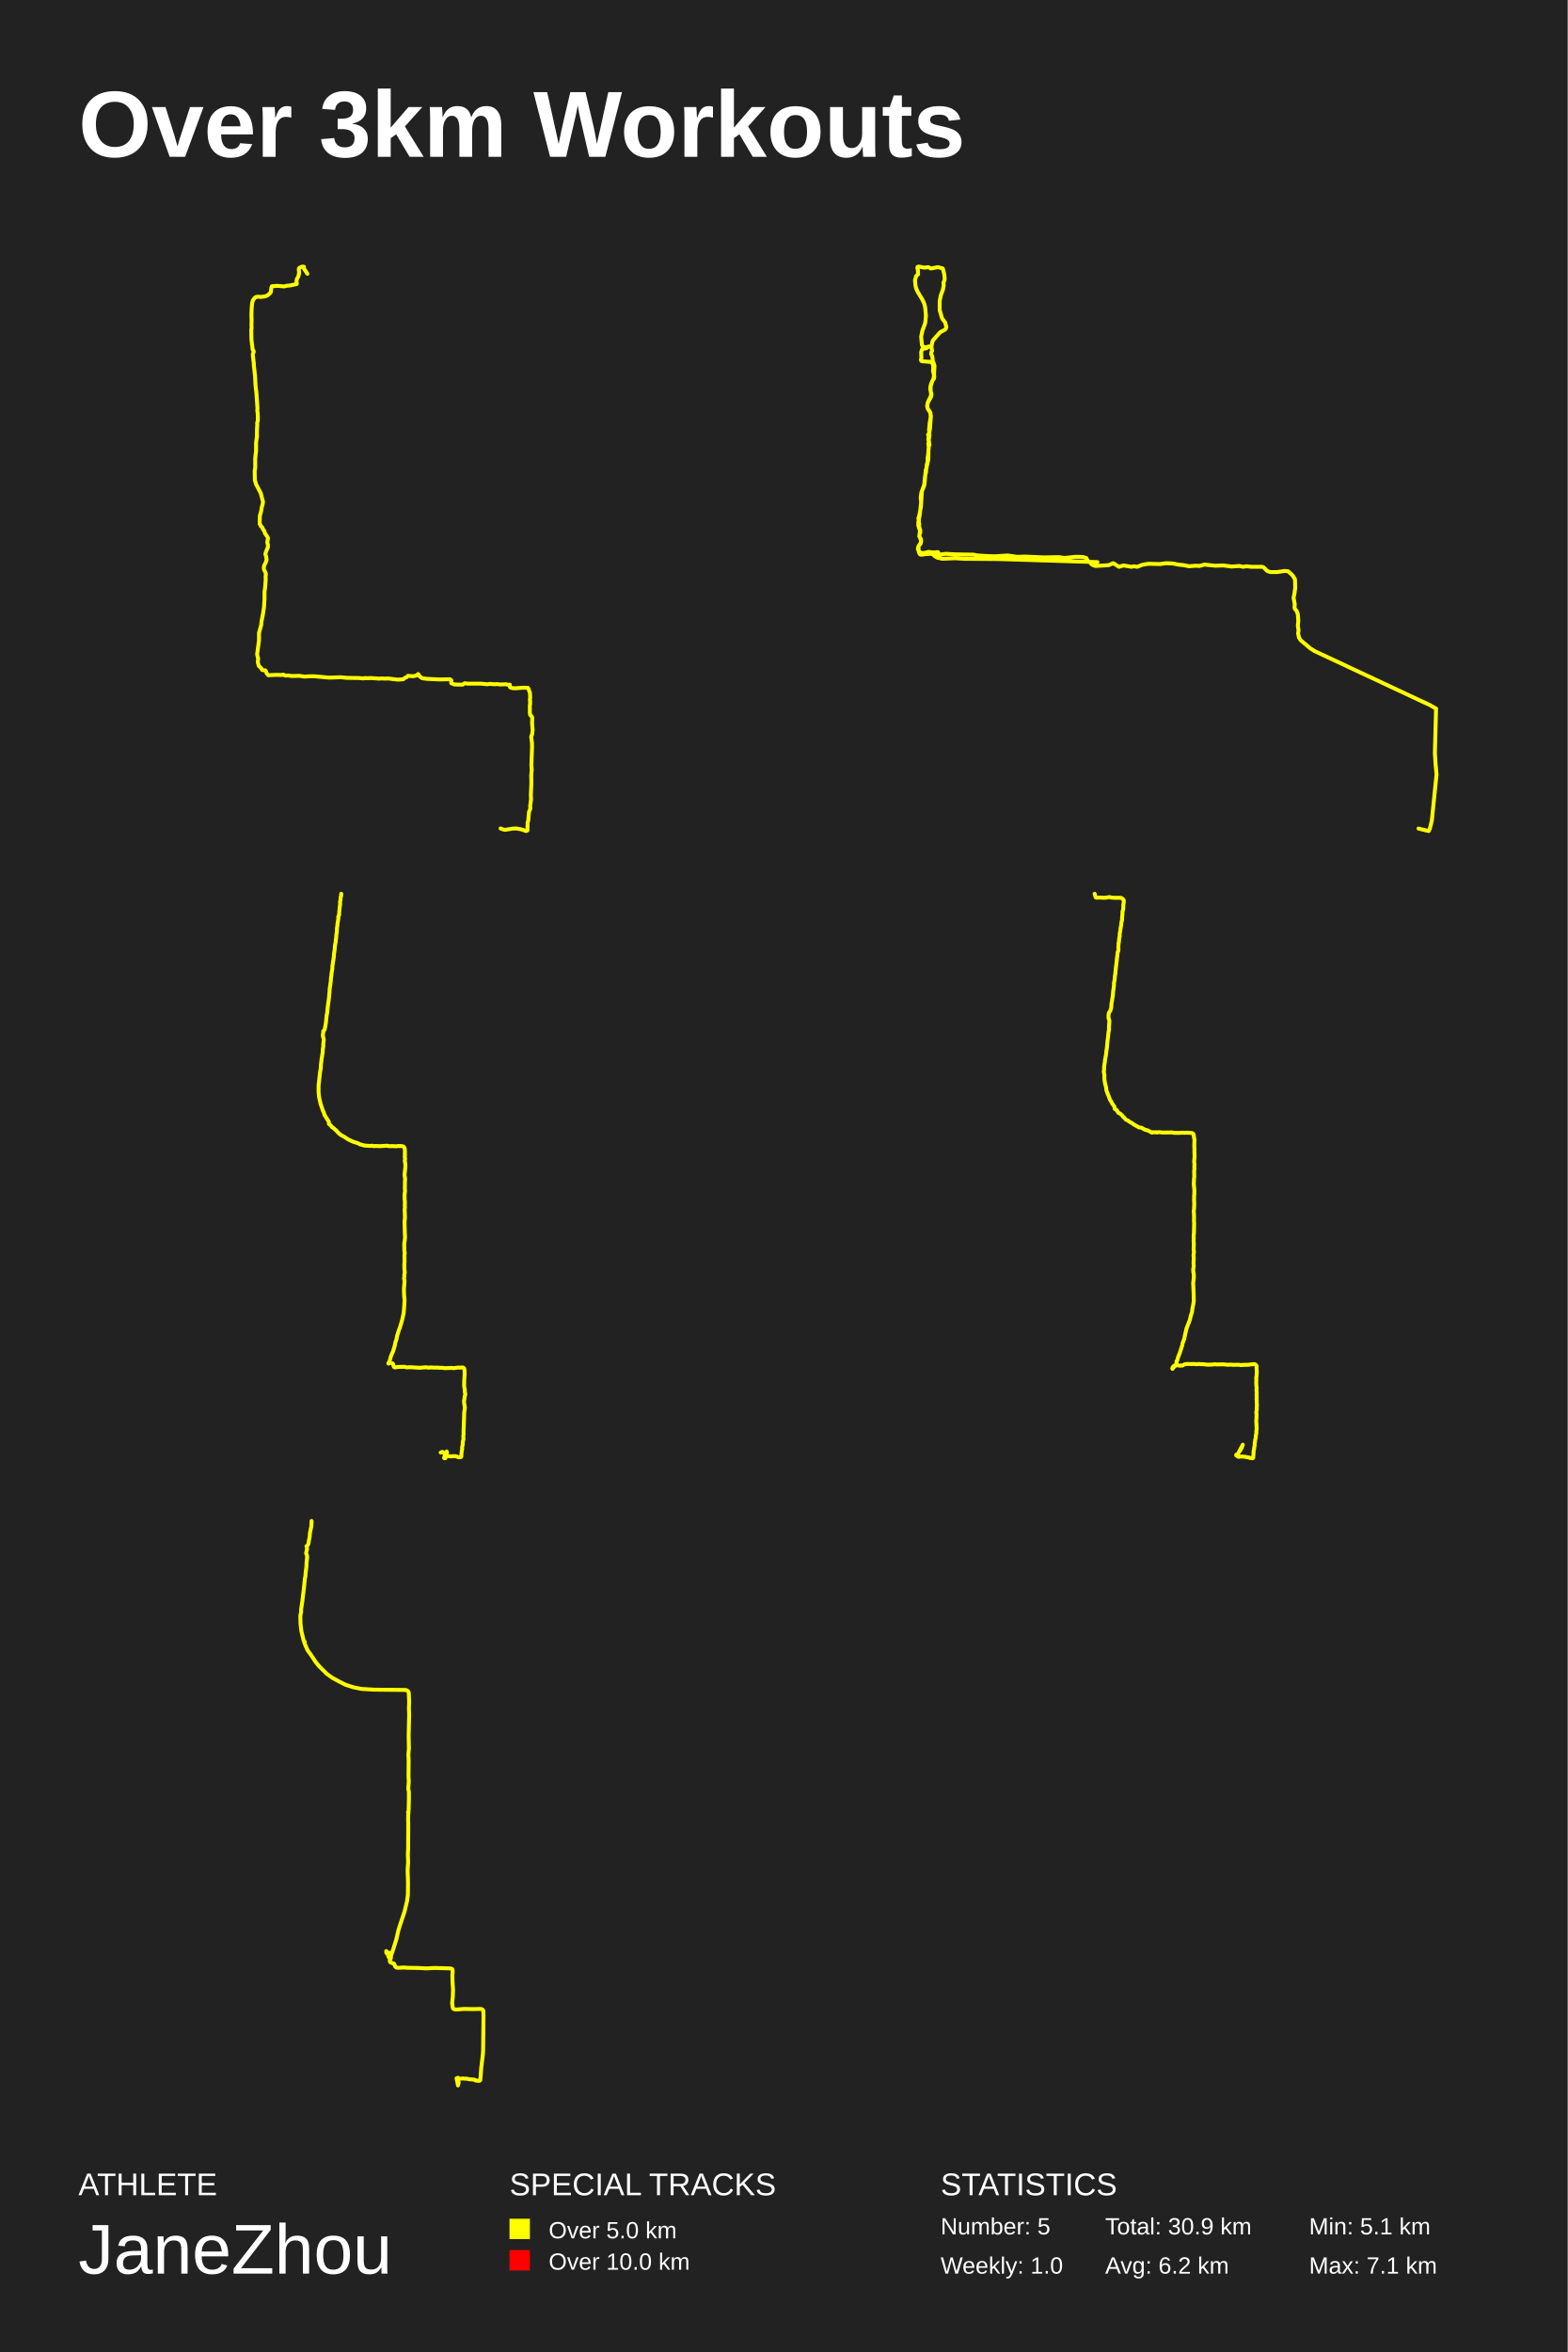
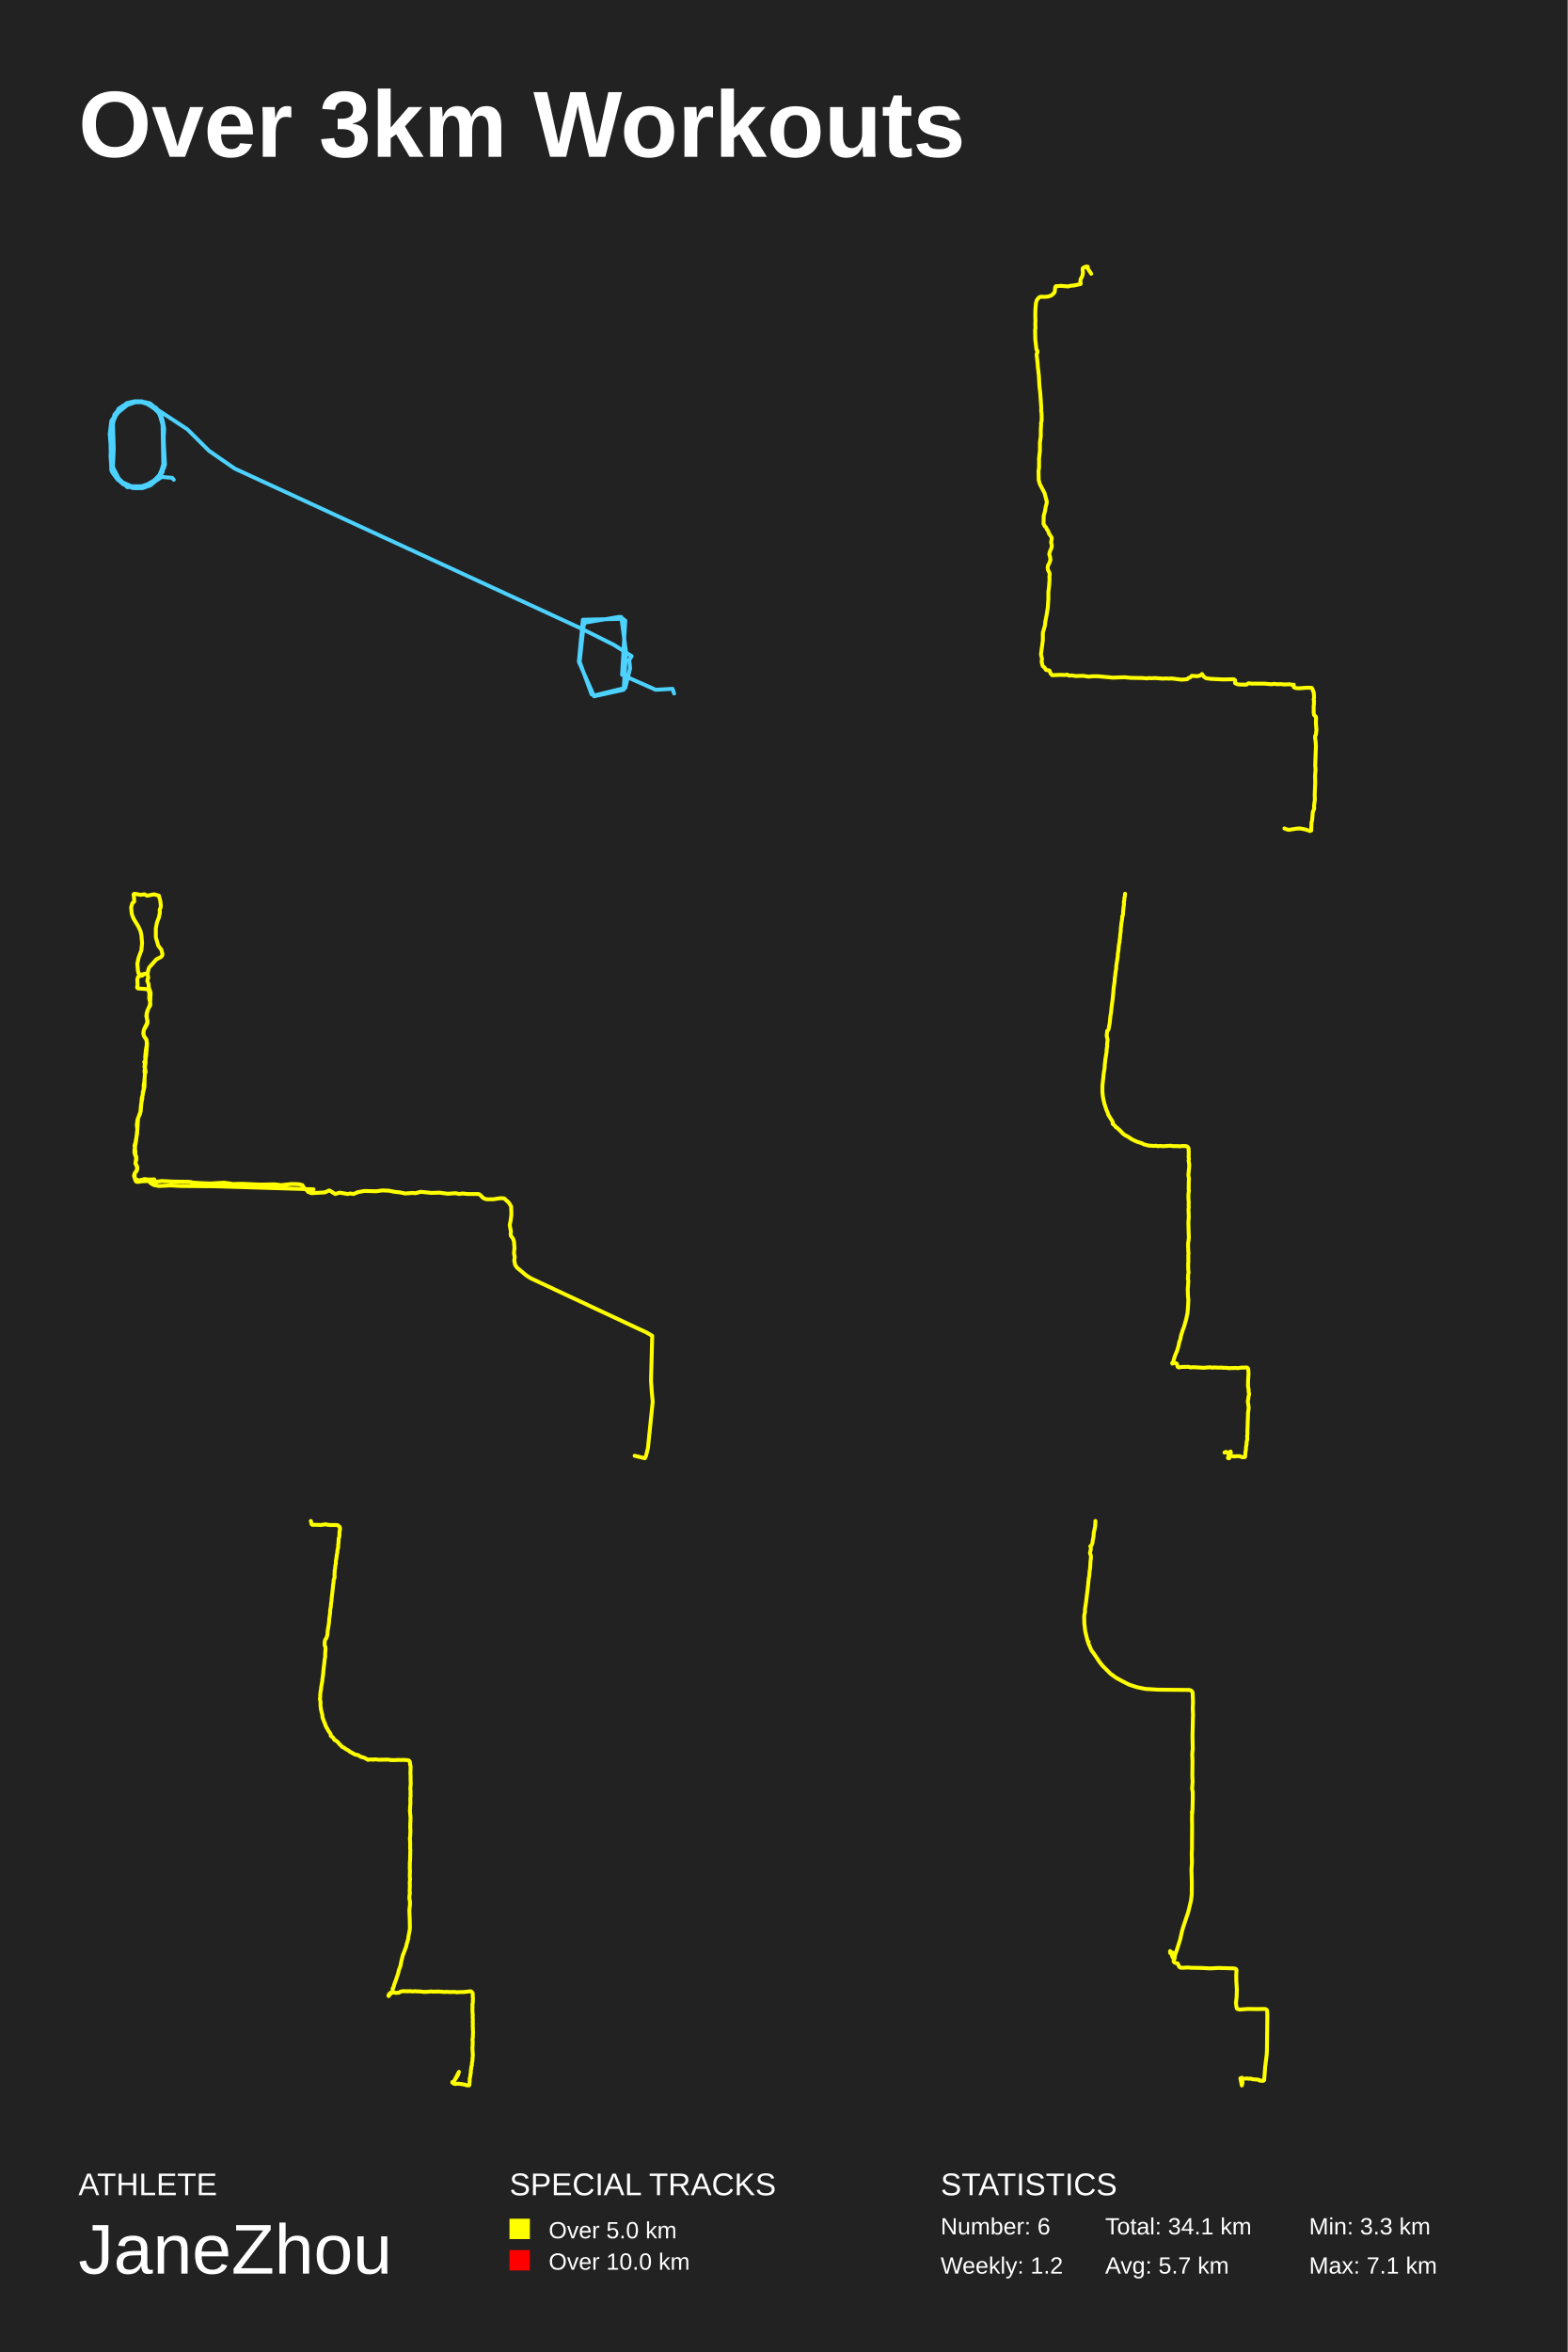
<svg xmlns="http://www.w3.org/2000/svg" baseProfile="full" height="300mm" version="1.1" viewBox="0,0,200,300" width="200mm">
  <defs />
  <rect fill="#222222" height="300" width="200" x="0" y="0" />
  <text fill="#FFFFFF" style="font-size:12px; font-family:Arial; font-weight:bold;" x="10" y="20">Over 3km Workouts</text>
  <text fill="#FFFFFF" style="font-size:4px; font-family:Arial" x="10" y="280">ATHLETE</text>
  <text fill="#FFFFFF" style="font-size:9px; font-family:Arial" x="10" y="290">JaneZhou</text>
  <text fill="#FFFFFF" style="font-size:4px; font-family:Arial" x="65" y="280">SPECIAL TRACKS</text>
  <rect fill="yellow" height="2.6" width="2.6" x="65" y="283" />
  <text fill="#FFFFFF" style="font-size:3px; font-family:Arial" x="70" y="285.5">Over 5.0 km</text>
  <rect fill="red" height="2.6" width="2.6" x="65" y="287" />
  <text fill="#FFFFFF" style="font-size:3px; font-family:Arial" x="70" y="289.5">Over 10.0 km</text>
  <text fill="#FFFFFF" style="font-size:4px; font-family:Arial" x="120" y="280">STATISTICS</text>
-   <text fill="#FFFFFF" style="font-size:3px; font-family:Arial" x="120" y="285">Number: 5</text>
-   <text fill="#FFFFFF" style="font-size:3px; font-family:Arial" x="120" y="290">Weekly: 1.0</text>
-   <text fill="#FFFFFF" style="font-size:3px; font-family:Arial" x="141" y="285">Total: 30.9 km</text>
-   <text fill="#FFFFFF" style="font-size:3px; font-family:Arial" x="141" y="290">Avg: 6.2 km</text>
-   <text fill="#FFFFFF" style="font-size:3px; font-family:Arial" x="167" y="285">Min: 5.1 km</text>
+   <text fill="#FFFFFF" style="font-size:3px; font-family:Arial" x="120" y="285">Number: 6</text>
+   <text fill="#FFFFFF" style="font-size:3px; font-family:Arial" x="120" y="290">Weekly: 1.2</text>
+   <text fill="#FFFFFF" style="font-size:3px; font-family:Arial" x="141" y="285">Total: 34.1 km</text>
+   <text fill="#FFFFFF" style="font-size:3px; font-family:Arial" x="141" y="290">Avg: 5.7 km</text>
+   <text fill="#FFFFFF" style="font-size:3px; font-family:Arial" x="167" y="285">Min: 3.3 km</text>
  <text fill="#FFFFFF" style="font-size:3px; font-family:Arial" x="167" y="290">Max: 7.1 km</text>
-   <polyline fill="none" points="63.86,105.667 64.19,105.795 64.432,105.846 65.376,105.693 65.859,105.667 66.54,105.795 67.133,106.0 67.287,105.923 67.309,104.95 67.397,104.617 67.485,103.567 67.661,103.132 67.639,102.773 67.748,101.979 67.726,101.365 67.792,99.802 67.77,98.957 67.836,98.189 67.792,97.6 67.88,95.192 67.858,94.706 67.77,94.014 67.792,93.861 67.88,93.707 67.946,93.118 67.88,92.221 67.902,91.581 67.858,91.402 67.639,91.197 67.595,90.89 67.595,89.993 67.639,89.737 67.617,89.584 67.639,89.404 67.595,89.251 67.639,88.994 67.617,88.482 67.595,88.303 67.485,88.072 67.463,87.919 67.353,87.739 66.782,87.714 65.728,87.791 65.332,87.765 65.069,87.663 65.047,87.586 65.047,87.33 64.849,87.355 64.563,87.278 63.795,87.304 63.421,87.253 63.048,87.278 62.521,87.227 62.191,87.278 61.356,87.202 59.665,87.202 59.292,87.15 59.138,87.227 59.072,87.304 58.94,87.33 57.974,87.304 57.578,87.15 57.556,87.074 57.578,86.766 57.403,86.638 56.041,86.664 54.437,86.587 53.866,86.51 53.58,86.305 53.339,85.972 53.251,86.075 53.075,86.177 52.724,86.254 52.043,86.203 51.867,86.382 51.625,86.484 51.45,86.638 50.725,86.689 49.473,86.536 49.187,86.561 48.682,86.536 48.331,86.561 47.386,86.484 46.837,86.51 46.507,86.484 46.376,86.536 45.783,86.484 44.245,86.459 43.476,86.382 41.982,86.433 40.049,86.254 39.456,86.254 38.863,86.305 38.182,86.203 37.172,86.228 36.798,86.152 36.381,86.177 36.14,86.049 35.876,86.1 35.305,86.075 34.228,86.126 34.009,85.87 33.943,85.639 33.855,85.511 33.46,85.46 33.416,85.409 33.306,85.204 33.02,84.948 32.889,84.461 32.932,84 32.801,83.462 33.042,81.669 33.042,80.722 33.328,79.697 33.35,79.339 33.548,78.314 33.679,77.443 33.745,76.393 33.745,75.522 33.833,74.831 33.899,73.883 33.877,73.55 33.921,73.268 33.877,73.038 33.679,72.654 33.657,72.398 33.701,72.141 33.899,71.757 34.009,71.399 33.965,71.04 33.855,70.681 33.943,70.348 34.163,69.836 34.185,69.529 34.097,69.17 34.185,68.658 34.119,68.479 33.811,68.043 33.723,67.736 33.548,67.505 33.46,67.275 33.262,67.095 33.24,66.967 33.13,66.839 33.152,65.789 33.328,65.149 33.394,64.713 33.526,64.227 33.548,63.996 33.262,62.895 32.669,61.768 32.515,61.23 32.493,60.052 32.559,59.667 32.559,58.463 32.669,57.49 32.669,56.44 32.779,55.671 32.779,54.8 32.823,54.186 32.801,53.981 32.889,53.648 32.889,53.084 32.867,52.598 32.823,52.393 32.845,52.06 32.713,50.138 32.603,49.216 32.537,47.935 32.383,46.603 32.383,46.399 32.252,45.246 32.274,45.092 32.339,44.99 32.361,44.862 32.339,44.733 32.274,44.682 32.23,44.58 32.076,43.299 32.054,42.069 32.098,41.839 32.076,41.326 32.098,40.993 32.076,40.122 32.098,39.405 32.164,38.662 32.274,38.278 32.471,38.022 32.625,37.894 32.889,37.843 33.284,37.868 33.767,37.817 34.163,37.663 34.514,37.33 34.558,37.202 34.624,36.664 34.69,36.51 35.371,36.459 36.271,36.536 36.513,36.459 37.018,36.408 37.853,36.229 37.875,36.152 37.831,35.947 37.831,35.819 37.875,35.588 38.051,35.281 38.116,35.05 38.16,34.743 38.116,34.384 38.138,34.231 38.204,34.154 38.556,34.0 38.775,34.026 38.71,34.154 39.215,34.922" stroke="yellow" stroke-linecap="round" stroke-linejoin="round" stroke-width="0.5" />
-   <polyline fill="none" points="180.966,105.682 182.269,106.0 182.42,105.682 182.663,104.693 183.269,98.794 183.148,97.487 183.057,96.074 183.208,90.386 182.42,89.927 181.269,89.397 167.695,83.038 167.149,82.685 165.968,81.696 165.725,81.342 165.604,80.777 165.665,80.388 165.574,79.823 165.634,79.152 165.574,78.375 165.453,77.986 165.18,77.633 165.15,77.456 165.18,77.068 165.028,76.255 165.15,75.654 165.241,74.948 165.21,73.888 164.907,73.393 164.332,72.864 163.877,72.828 162.908,72.97 162.059,72.97 161.665,72.828 161.211,72.369 161.029,72.298 159.696,72.298 158.999,72.228 158.605,72.298 158.12,72.192 157.12,72.263 156.06,72.122 155.03,72.157 153.666,72.016 153,72.192 152.606,72.157 151.697,72.228 151,72.086 150.333,72.016 149.606,71.874 148.788,71.839 148,71.945 146.485,71.91 145.697,72.051 145.092,72.298 144.667,72.228 144.364,72.298 143.334,72.122 142.758,72.298 142.152,71.91 142.001,71.839 141.456,72.086 139.729,72.192 139.304,72.016 139.062,71.733 138.85,71.627 138.577,71.168 138.214,71.062 137.668,71.026 137.123,71.026 135.85,71.168 135.093,71.062 133.154,71.097 130.79,70.991 129.76,71.026 128.578,70.85 126.882,70.956 125.882,70.92 124.7,70.85 124.185,70.744 121.943,70.708 120.67,70.638 119.852,70.744 119.064,70.708 118.792,70.638 118.095,70.673 117.671,70.744 117.428,70.744 117.307,70.638 117.186,70.249 117.186,69.649 117.428,69.295 117.519,68.977 117.489,68.765 117.277,68.412 117.368,67.706 117.155,67.034 117.155,66.646 117.337,65.656 117.519,64.067 117.458,63.466 117.549,62.795 117.852,62.088 117.943,61.77 118.095,60.004 118.216,59.65 118.216,59.368 118.337,58.873 118.337,58.379 118.398,58.096 118.489,57.036 118.428,56.577 118.519,56.4 118.428,56.082 118.489,55.587 118.398,55.481 118.58,55.128 118.519,54.881 118.61,53.927 118.731,53.256 118.701,52.655 118.367,52.16 118.277,51.807 118.398,51.242 118.761,50.5 118.792,50.217 118.731,49.899 118.731,49.263 118.943,48.592 119.155,48.274 119.186,47.991 119.034,47.32 119.064,46.755 119.004,46.472 118.913,46.295 118.822,46.225 118.67,46.154 117.671,46.084 117.549,46.048 117.489,45.907 117.549,45.66 117.519,44.953 117.61,44.6 117.792,44.494 118.186,44.423 118.398,44.211 118.822,44.176 118.246,44.282 117.883,44.282 117.671,44.14 117.61,43.928 117.519,42.939 117.671,42.197 118.034,41.208 118.125,40.289 118.034,39.229 117.913,38.735 117.671,38.205 117.065,37.215 116.883,36.791 116.792,36.438 116.731,35.731 116.883,35.201 117.125,34.989 117.095,34.389 117.034,34.177 117.065,34.035 117.216,34.0 117.913,34.141 118.428,34.071 118.761,34.247 119.67,34.071 120.276,34.247 120.458,34.954 120.519,35.519 120.488,35.767 120.367,36.049 120.398,36.403 120.276,37.003 120.034,37.639 119.882,38.381 119.882,39.547 120.185,40.607 120.579,41.137 120.731,41.702 120.67,41.914 120.549,42.056 119.943,42.374 119.034,43.398 118.943,43.61 118.822,44.246 118.913,44.741 118.822,44.918 118.792,45.13 118.943,45.483 119.004,46.048 119.095,46.26 119.216,46.649 119.155,47.885 119.095,48.274 118.792,48.945 118.701,49.299 118.67,49.617 118.822,50.217 118.822,50.465 118.731,50.712 118.367,51.348 118.307,51.595 118.337,52.09 118.67,52.584 118.761,53.079 118.64,54.704 118.549,55.164 118.58,55.517 118.489,56.117 118.58,56.753 118.519,56.824 118.458,57.319 118.428,58.626 118.155,59.827 118.155,60.11 118.004,60.816 117.913,61.806 117.61,62.653 117.489,64.632 117.277,65.762 117.155,66.151 117.246,66.151 117.216,66.575 117.277,66.858 117.246,67.14 117.398,67.6 117.398,67.953 117.307,68.129 117.307,68.377 117.519,69.013 117.458,69.331 117.246,69.578 117.125,69.825 117.095,70.002 117.186,70.249 117.428,70.461 117.671,70.567 118.186,70.461 118.428,70.497 118.428,70.532 118.398,70.497 118.489,70.426 118.398,70.391 119.034,70.461 119.67,70.426 119.731,70.567 119.125,70.567 119.095,70.744 119.186,70.885 119.579,71.132 120.246,71.274 121.791,71.203 122.973,71.274 127.427,71.309 140.001,71.698" stroke="yellow" stroke-linecap="round" stroke-linejoin="round" stroke-width="0.5" />
-   <polyline fill="none" points="43.529,114.0 43.516,114.278 43.45,114.479 43.437,114.834 43.384,114.958 43.397,115.344 43.344,115.669 43.278,116.349 43.264,116.688 43.145,116.951 43.185,116.936 43.158,117.214 43.052,117.847 43.039,118.048 42.986,118.419 42.973,118.867 42.92,119.145 42.867,119.779 42.827,119.918 42.84,120.057 42.734,120.597 42.695,121.138 42.602,121.725 42.602,121.973 42.403,123.239 42.403,123.533 42.297,124.136 42.284,124.367 42.218,124.784 42.205,125.124 42.059,126.144 42.046,126.453 41.953,127.426 41.821,128.353 41.741,129.172 41.662,129.605 41.582,130.424 41.436,131.258 41.357,131.412 41.238,131.521 41.264,131.505 41.198,131.969 41.198,132.169 41.264,132.417 41.304,132.617 41.238,133.204 41.251,133.436 41.185,133.822 41.171,134.193 41.026,135.089 40.933,135.893 40.933,136.171 40.827,136.789 40.642,138.503 40.642,139.276 40.695,139.832 40.774,140.265 40.92,140.867 41.105,141.392 41.158,141.578 41.304,141.902 41.41,142.226 41.926,143.045 41.966,143.153 41.953,143.354 42.165,143.524 42.297,143.679 42.337,143.756 42.509,143.849 42.748,144.08 42.84,144.142 43.291,144.621 43.476,144.76 44.006,145.053 44.39,145.316 45.039,145.625 45.688,145.826 45.887,145.949 46.523,146.119 47.265,146.166 47.49,146.135 47.689,146.197 47.94,146.166 48.444,146.197 49.358,146.135 49.57,146.181 49.834,146.197 49.993,146.181 50.589,146.212 50.815,146.166 50.96,146.181 51.265,146.181 51.477,146.243 51.53,146.305 51.623,146.444 51.662,146.907 51.649,147.154 51.662,147.309 51.636,147.525 51.676,147.788 51.676,147.896 51.636,148.019 51.715,148.514 51.715,148.838 51.609,149.873 51.689,150.383 51.662,150.615 51.649,151.65 51.676,151.897 51.636,152.159 51.609,152.53 51.623,152.978 51.662,153.426 51.636,153.689 51.662,154.028 51.623,154.214 51.662,155.264 51.609,155.913 51.649,157.334 51.676,157.828 51.623,158.307 51.583,158.508 51.57,158.801 51.596,159.62 51.636,159.852 51.596,160.068 51.609,160.948 51.583,161.196 51.583,161.613 51.596,161.968 51.636,162.308 51.57,162.647 51.583,162.848 51.543,163.095 51.609,163.389 51.53,164.424 51.556,165.273 51.609,165.814 51.57,166.571 51.503,167.451 51.318,168.316 51.013,169.366 50.921,169.567 50.669,170.355 50.589,170.787 50.523,171.004 50.457,171.143 50.351,171.683 50.139,172.378 50.033,172.594 49.848,173.073 49.715,173.567 49.636,173.815 49.57,173.938 49.543,173.861 49.728,173.83 50.099,173.907 50.166,174.031 50.232,174.324 50.298,174.386 50.404,174.417 50.735,174.355 51.623,174.34 51.874,174.417 52.285,174.386 53.583,174.463 54.073,174.417 54.391,174.401 54.696,174.448 54.921,174.417 55.517,174.448 55.769,174.432 56.087,174.463 56.444,174.463 56.736,174.51 57.65,174.479 57.888,174.51 58.444,174.432 58.723,174.448 58.935,174.417 59.12,174.448 59.226,174.556 59.266,174.849 59.279,175.282 59.226,176.085 59.213,176.795 59.305,177.32 59.279,177.506 59.332,177.645 59.358,177.876 59.279,178.108 59.252,178.432 59.199,178.664 59.199,178.834 59.305,179.544 59.213,180.286 59.213,180.548 59.133,182.695 59.146,182.88 59.107,183.205 59.133,183.529 59.04,183.931 59.027,184.301 58.961,184.548 58.961,184.826 58.895,185.181 58.842,185.815 58.789,185.861 58.55,185.876 58.444,185.861 58.325,185.799 58.113,185.737 57.729,185.737 57.491,185.768 57.027,185.707 56.961,185.66 56.948,185.614 56.948,185.475 57.027,185.29 56.987,185.135 56.749,185.398 56.775,185.568 56.895,185.737 56.908,185.645 56.948,185.598 56.934,185.537 56.908,185.614 56.749,185.722 56.656,185.923 56.669,185.985 56.696,186.0 56.828,185.985 56.842,185.846 56.828,185.753 56.643,185.305 56.457,185.197 56.378,185.197 56.219,185.274" stroke="yellow" stroke-linecap="round" stroke-linejoin="round" stroke-width="0.5" />
-   <polyline fill="none" points="139.65,114.0 139.774,114.452 139.899,114.501 140.328,114.485 140.91,114.517 141.547,114.42 141.782,114.485 142.128,114.517 142.973,114.517 143.084,114.549 143.319,114.743 143.347,114.808 143.375,114.904 143.361,115.114 143.305,115.437 143.305,115.841 143.264,116.1 143.208,116.229 143.181,116.81 143.139,117.085 143.153,117.214 143.139,117.392 143.07,117.602 143.015,118.151 142.973,118.296 142.904,118.829 142.848,119.087 142.848,119.427 142.793,119.604 142.738,120.202 142.696,120.315 142.696,120.541 142.668,120.864 142.696,121.042 142.655,121.332 142.585,121.445 142.544,121.881 142.488,122.269 142.475,122.479 142.295,124.013 142.308,124.11 142.239,124.482 142.198,124.982 142.156,125.16 142.115,125.451 142.115,125.725 142.004,126.5 141.976,126.969 141.796,128.051 141.768,128.535 141.644,128.939 141.491,129.133 141.422,129.423 141.422,129.859 141.505,130.085 141.533,130.247 141.478,131.006 141.491,131.28 141.394,131.83 141.394,131.975 141.27,132.976 141.228,133.541 141.131,134.187 141.104,134.51 141.048,134.785 140.965,135.253 140.951,135.511 140.896,135.754 140.854,136.157 140.854,136.48 140.813,136.674 140.896,137.126 140.882,137.449 140.91,137.772 140.979,138.192 141.118,138.741 141.145,139.048 141.201,139.209 141.27,139.371 141.339,139.597 141.436,139.791 141.588,140.227 141.796,140.566 141.879,140.744 142.17,141.147 142.211,141.438 142.267,141.47 142.239,141.438 142.308,141.47 142.516,141.664 142.668,141.939 142.848,142.003 143.042,142.165 143.181,142.294 143.291,142.471 143.416,142.552 143.651,142.827 143.873,142.907 144.053,143.053 144.51,143.311 144.648,143.44 144.815,143.521 145.299,143.796 145.631,143.844 146.047,144.086 146.504,144.215 146.961,144.474 147.113,144.409 147.279,144.441 147.473,144.409 147.612,144.458 147.708,144.425 147.916,144.409 148.304,144.458 149.536,144.441 149.772,144.49 150.298,144.506 150.879,144.474 151.115,144.49 151.53,144.474 152.07,144.522 152.181,144.571 152.278,144.7 152.319,144.974 152.333,145.152 152.388,145.313 152.361,146.153 152.388,146.702 152.375,146.88 152.402,147.509 152.347,148.123 152.388,148.607 152.361,148.801 152.388,149.06 152.347,149.334 152.361,150.093 152.319,150.464 152.319,150.755 152.292,150.917 152.375,151.853 152.361,152.257 152.375,152.354 152.333,152.515 152.347,152.725 152.333,152.999 152.361,153.548 152.333,154.178 152.292,154.517 152.319,154.808 152.333,155.292 152.319,155.761 152.347,155.938 152.319,157.198 152.278,157.747 152.292,157.94 152.278,158.247 152.305,158.635 152.278,159.329 152.319,159.7 152.264,160.152 152.292,160.378 152.264,161.202 152.292,161.444 152.222,161.993 152.25,162.284 152.305,162.558 152.305,162.913 152.222,163.656 152.278,164.964 152.292,165.949 152.25,166.288 152.098,167.063 152.084,167.305 151.89,167.935 151.807,168.322 151.378,169.436 151.212,170.114 151.087,170.76 150.879,171.309 150.81,171.648 150.492,172.617 150.298,173.101 150.256,173.279 150.173,173.553 150.104,173.65 150.09,173.634 150.118,173.65 150.104,173.779 150.062,174.021 150.021,174.118 149.91,174.247 149.688,174.441 149.605,174.57 149.564,174.57 149.55,174.554 149.592,174.602 149.661,174.441 149.619,174.457 149.592,174.425 149.675,174.296 149.938,174.102 150.076,174.086 150.145,174.15 150.215,174.134 150.547,174.199 150.699,174.166 150.81,174.183 150.879,174.166 151.128,174.021 151.461,173.973 152.028,173.989 152.319,173.973 152.541,174.005 152.776,174.005 152.929,173.973 153.205,174.005 153.51,174.005 154.064,174.07 154.59,174.053 155.019,174.005 155.185,174.037 156.03,174.021 156.75,174.086 156.902,174.053 157.345,174.086 158.024,174.07 158.273,174.118 158.758,174.086 159.173,174.086 159.561,174.037 160.059,173.989 160.198,174.07 160.309,174.231 160.309,174.651 160.336,174.909 160.309,175.539 160.267,175.668 160.281,175.959 160.267,176.394 160.295,176.895 160.322,177.04 160.295,177.234 160.322,177.621 160.309,177.977 160.322,178.073 160.309,178.542 160.336,178.703 160.322,178.881 160.35,179.236 160.336,179.397 160.322,179.898 160.267,180.172 160.309,180.334 160.295,180.947 160.267,181.205 160.322,182.174 160.309,182.368 160.281,182.529 160.281,182.787 160.198,183.239 160.212,183.401 160.17,183.498 160.115,183.74 160.115,183.885 160.073,184.03 160.059,184.45 160.018,184.579 159.99,184.854 159.921,185.128 159.921,185.387 159.879,185.935 159.852,185.984 159.782,186.0 159.45,185.968 159.339,185.903 158.744,185.806 158.384,185.774 158.024,185.822 157.899,185.774 157.885,185.709 157.83,185.645 158.55,184.273 158.426,184.644 158.232,184.983 157.913,185.451 157.747,185.596 157.747,185.58 157.789,185.613 157.789,185.564 157.761,185.564 157.705,185.645 157.719,185.548" stroke="yellow" stroke-linecap="round" stroke-linejoin="round" stroke-width="0.5" />
-   <polyline fill="none" points="39.745,194.0 39.745,194.329 39.712,194.465 39.729,194.639 39.53,195.588 39.513,195.976 39.397,196.557 39.38,196.731 39.33,196.944 39.264,197.08 39.197,197.157 39.098,197.215 39.148,197.196 39.164,197.622 39.048,198.106 39.164,198.397 39.181,198.649 39.114,199.249 39.081,199.946 38.998,200.508 38.965,201.031 38.898,201.321 38.782,202.483 38.55,204.401 38.417,205.234 38.417,205.621 38.334,205.97 38.317,206.144 38.334,207.074 38.45,208.061 38.749,209.301 38.832,209.417 38.882,209.417 38.832,209.417 38.832,209.553 39.231,210.482 39.646,211.044 40.277,211.993 40.509,212.283 40.725,212.535 41.672,213.484 42.369,213.988 43.216,214.453 44.096,214.898 45.076,215.208 46.106,215.421 47.75,215.518 51.702,215.556 51.885,215.595 52.001,215.673 52.101,215.769 52.151,215.905 52.2,217.145 52.167,217.861 52.2,218.713 52.134,221.444 52.167,223.032 52.101,223.768 52.134,224.62 52.117,226.556 52.151,227.254 52.084,228.144 52.167,228.59 52.167,229.364 52.134,230.797 52.101,231.146 52.084,231.165 52.051,231.146 52.117,231.243 52.084,231.224 52.084,231.185 52.068,232.056 52.084,232.773 52.068,235.871 52.034,236.491 52.068,237.536 52.001,238.505 52.051,240.151 52.034,241.68 51.935,242.455 51.603,243.849 50.955,245.786 50.789,246.366 50.573,247.335 50.125,248.767 49.759,249.774 49.726,249.852 49.743,249.832 49.743,249.852 49.61,249.658 49.527,249.484 49.527,249.31 49.61,249.097 49.577,249.077 49.41,249.213 49.377,249.135 49.344,249.155 49.311,249.135 49.278,249.039 49.278,248.864 49.46,249.039 49.61,249.077 49.693,249.077 49.776,249.135 49.809,249.348 49.892,249.484 49.875,249.465 49.859,249.774 49.726,250.065 49.743,250.22 49.859,250.336 50.257,250.452 50.423,250.839 50.523,250.936 50.59,250.975 50.905,250.994 51.536,250.956 52.001,250.994 53.313,251.014 54.376,251.072 55.455,251.014 57.431,251.072 57.664,251.13 57.714,251.188 57.747,251.362 57.714,251.982 57.73,252.795 57.797,253.783 57.764,254.731 57.681,255.467 57.747,255.99 57.797,256.183 57.946,256.28 58.195,256.319 59.175,256.242 60.354,256.261 61.317,256.242 61.5,256.28 61.633,256.396 61.666,256.532 61.683,257.171 61.633,261.527 61.6,262.089 61.4,263.696 61.317,264.838 61.284,265.129 61.234,265.264 61.284,265.264 61.284,265.303 61.218,265.38 61.118,265.419 60.736,265.38 60.703,265.38 60.736,265.361 60.686,265.38 60.653,265.342 60.67,265.322 60.52,265.264 59.806,265.206 59.541,265.129 59.374,265.148 59.092,265.109 58.644,265.148 58.528,265.109 58.428,265.013 58.444,265.09 58.245,265.09 58.428,266.0 58.511,265.651 58.478,265.477" stroke="yellow" stroke-linecap="round" stroke-linejoin="round" stroke-width="0.5" />
+   <polyline fill="none" points="86.0,88.456 85.796,87.86 83.651,87.979 79.362,86.074 79.77,79.168 79.464,78.93 74.357,79.049 73.847,84.407 75.787,88.813 79.566,87.979 79.872,83.217 79.26,78.692 78.953,78.692 74.664,79.407 74.46,79.764 73.949,84.407 75.481,88.575 75.889,88.694 79.77,87.741 80.383,85.241 80.281,84.169 80.587,83.693 78.34,82.264 74.051,80.121 29.932,59.76 26.664,57.498 23.906,54.759 19.923,52.14 18.085,51.187 17.166,51.187 16.145,51.425 14.715,52.854 14.409,53.926 14.511,57.26 14.409,59.522 14.919,60.951 15.838,61.784 17.37,62.261 18.902,61.903 20.332,60.713 20.843,59.522 20.74,54.164 20.23,52.378 19.106,51.425 17.472,51.187 16.553,51.425 15.532,51.902 14.613,52.854 14.306,54.045 14.102,56.902 14.204,59.998 14.613,60.594 15.634,61.546 16.655,62.022 17.779,62.142 19.311,61.665 20.332,60.594 20.638,59.879 20.945,58.808 20.945,57.855 20.843,54.521 20.536,52.973 20.23,52.378 19.311,51.663 18.289,51.306 17.166,51.187 15.634,51.782 14.919,52.497 14.613,52.973 14.306,54.521 14.409,57.379 14.204,58.569 14.511,60.356 15.328,61.308 16.349,62.022 17.881,62.261 20.026,61.189 20.536,60.356 20.945,59.522 20.843,54.045 20.536,52.973 19.923,52.021 18.391,51.306 17.574,51.187 16.145,51.663 15.634,51.902 14.613,53.211 14.204,54.878 14.204,58.45 14.306,60.236 15.021,61.189 15.94,61.784 17.574,62.261 18.902,61.903 20.23,60.951 20.945,59.641 20.843,56.545 20.945,54.64 20.638,53.211 20.128,52.378 19.413,51.663 18.596,51.306 17.268,51.187 16.451,51.425 15.532,51.902 14.817,52.735 14.511,53.211 14.409,54.283 14.306,59.403 14.613,60.356 15.43,61.427 16.757,62.022 18.391,62.022 19.617,61.308 20.536,60.475 21.047,59.284 20.843,55.474 20.945,54.64 20.638,53.33 20.332,52.735 19.209,51.663 18.085,51.306 16.962,51.306 16.043,51.544 15.123,52.14 14.511,53.568 14.306,54.759 14.306,59.403 15.226,61.189 15.838,61.665 17.064,62.261 18.187,62.261 19.209,61.903 20.026,61.189 20.74,60.236 20.945,58.45 20.843,54.045 20.23,52.497 18.494,51.306 17.574,51.187 16.451,51.425 15.226,52.259 14.306,53.807 14.204,57.855 14.306,59.76 14.715,60.713 15.532,61.546 16.043,61.903 17.268,62.142 18.289,62.142 19.821,61.308 20.638,60.236 20.945,59.403 20.843,54.045 20.536,53.211 20.026,52.259 19.209,51.663 18.085,51.187 17.064,51.306 15.328,52.021 14.204,53.688 14.0,55.355 14.306,59.284 14.715,60.594 16.247,62.142 18.085,62.022 19.106,61.665 19.923,61.189 20.536,60.356 20.945,59.641 20.74,53.568 20.128,52.497 19.311,51.782 18.391,51.306 17.268,51.306 16.247,51.663 14.919,52.735 14.306,54.045 14.102,58.212 14.204,59.522 14.919,61.07 15.736,61.784 16.962,62.261 18.187,62.142 19.209,61.784 20.638,60.832 21.966,60.951 22.17,61.189" stroke="#4DD2FF" stroke-linecap="round" stroke-linejoin="round" stroke-width="0.5" />
+   <polyline fill="none" points="163.86,105.667 164.19,105.795 164.432,105.846 165.376,105.693 165.859,105.667 166.54,105.795 167.133,106.0 167.287,105.923 167.309,104.95 167.397,104.617 167.485,103.567 167.661,103.132 167.639,102.773 167.748,101.979 167.726,101.365 167.792,99.802 167.77,98.957 167.836,98.189 167.792,97.6 167.88,95.192 167.858,94.706 167.77,94.014 167.792,93.861 167.88,93.707 167.946,93.118 167.88,92.221 167.902,91.581 167.858,91.402 167.639,91.197 167.595,90.89 167.595,89.993 167.639,89.737 167.617,89.584 167.639,89.404 167.595,89.251 167.639,88.994 167.617,88.482 167.595,88.303 167.485,88.072 167.463,87.919 167.353,87.739 166.782,87.714 165.728,87.791 165.332,87.765 165.069,87.663 165.047,87.586 165.047,87.33 164.849,87.355 164.563,87.278 163.795,87.304 163.421,87.253 163.048,87.278 162.521,87.227 162.191,87.278 161.356,87.202 159.665,87.202 159.292,87.15 159.138,87.227 159.072,87.304 158.94,87.33 157.974,87.304 157.578,87.15 157.556,87.074 157.578,86.766 157.403,86.638 156.041,86.664 154.437,86.587 153.866,86.51 153.58,86.305 153.339,85.972 153.251,86.075 153.075,86.177 152.724,86.254 152.043,86.203 151.867,86.382 151.625,86.484 151.45,86.638 150.725,86.689 149.473,86.536 149.187,86.561 148.682,86.536 148.331,86.561 147.386,86.484 146.837,86.51 146.507,86.484 146.376,86.536 145.783,86.484 144.245,86.459 143.476,86.382 141.982,86.433 140.049,86.254 139.456,86.254 138.863,86.305 138.182,86.203 137.172,86.228 136.798,86.152 136.381,86.177 136.14,86.049 135.876,86.1 135.305,86.075 134.228,86.126 134.009,85.87 133.943,85.639 133.855,85.511 133.46,85.46 133.416,85.409 133.306,85.204 133.02,84.948 132.889,84.461 132.932,84 132.801,83.462 133.042,81.669 133.042,80.722 133.328,79.697 133.35,79.339 133.548,78.314 133.679,77.443 133.745,76.393 133.745,75.522 133.833,74.831 133.899,73.883 133.877,73.55 133.921,73.268 133.877,73.038 133.679,72.654 133.657,72.398 133.701,72.141 133.899,71.757 134.009,71.399 133.965,71.04 133.855,70.681 133.943,70.348 134.163,69.836 134.185,69.529 134.097,69.17 134.185,68.658 134.119,68.479 133.811,68.043 133.723,67.736 133.548,67.505 133.46,67.275 133.262,67.095 133.24,66.967 133.13,66.839 133.152,65.789 133.328,65.149 133.394,64.713 133.526,64.227 133.548,63.996 133.262,62.895 132.669,61.768 132.515,61.23 132.493,60.052 132.559,59.667 132.559,58.463 132.669,57.49 132.669,56.44 132.779,55.671 132.779,54.8 132.823,54.186 132.801,53.981 132.889,53.648 132.889,53.084 132.867,52.598 132.823,52.393 132.845,52.06 132.713,50.138 132.603,49.216 132.537,47.935 132.383,46.603 132.383,46.399 132.252,45.246 132.274,45.092 132.339,44.99 132.361,44.862 132.339,44.733 132.274,44.682 132.23,44.58 132.076,43.299 132.054,42.069 132.098,41.839 132.076,41.326 132.098,40.993 132.076,40.122 132.098,39.405 132.164,38.662 132.274,38.278 132.471,38.022 132.625,37.894 132.889,37.843 133.284,37.868 133.767,37.817 134.163,37.663 134.514,37.33 134.558,37.202 134.624,36.664 134.69,36.51 135.371,36.459 136.271,36.536 136.513,36.459 137.018,36.408 137.853,36.229 137.875,36.152 137.831,35.947 137.831,35.819 137.875,35.588 138.051,35.281 138.116,35.05 138.16,34.743 138.116,34.384 138.138,34.231 138.204,34.154 138.556,34.0 138.775,34.026 138.71,34.154 139.215,34.922" stroke="yellow" stroke-linecap="round" stroke-linejoin="round" stroke-width="0.5" />
+   <polyline fill="none" points="80.966,185.682 82.269,186.0 82.42,185.682 82.663,184.693 83.269,178.794 83.148,177.487 83.057,176.074 83.208,170.386 82.42,169.927 81.269,169.397 67.695,163.038 67.149,162.685 65.968,161.696 65.725,161.342 65.604,160.777 65.665,160.388 65.574,159.823 65.634,159.152 65.574,158.375 65.453,157.986 65.18,157.633 65.15,157.456 65.18,157.068 65.028,156.255 65.15,155.654 65.241,154.948 65.21,153.888 64.907,153.393 64.332,152.864 63.877,152.828 62.908,152.97 62.059,152.97 61.665,152.828 61.211,152.369 61.029,152.298 59.696,152.298 58.999,152.228 58.605,152.298 58.12,152.192 57.12,152.263 56.06,152.122 55.03,152.157 53.666,152.016 53,152.192 52.606,152.157 51.697,152.228 51,152.086 50.333,152.016 49.606,151.874 48.788,151.839 48,151.945 46.485,151.91 45.697,152.051 45.092,152.298 44.667,152.228 44.364,152.298 43.334,152.122 42.758,152.298 42.152,151.91 42.001,151.839 41.456,152.086 39.729,152.192 39.304,152.016 39.062,151.733 38.85,151.627 38.577,151.168 38.214,151.062 37.668,151.026 37.123,151.026 35.85,151.168 35.093,151.062 33.154,151.097 30.79,150.991 29.76,151.026 28.578,150.85 26.882,150.956 25.882,150.92 24.7,150.85 24.185,150.744 21.943,150.708 20.67,150.638 19.852,150.744 19.064,150.708 18.792,150.638 18.095,150.673 17.671,150.744 17.428,150.744 17.307,150.638 17.186,150.249 17.186,149.649 17.428,149.295 17.519,148.977 17.489,148.765 17.277,148.412 17.368,147.706 17.155,147.034 17.155,146.646 17.337,145.656 17.519,144.067 17.458,143.466 17.549,142.795 17.852,142.088 17.943,141.77 18.095,140.004 18.216,139.65 18.216,139.368 18.337,138.873 18.337,138.379 18.398,138.096 18.489,137.036 18.428,136.577 18.519,136.4 18.428,136.082 18.489,135.587 18.398,135.481 18.58,135.128 18.519,134.881 18.61,133.927 18.731,133.256 18.701,132.655 18.367,132.16 18.277,131.807 18.398,131.242 18.761,130.5 18.792,130.217 18.731,129.899 18.731,129.263 18.943,128.592 19.155,128.274 19.186,127.991 19.034,127.32 19.064,126.755 19.004,126.472 18.913,126.295 18.822,126.225 18.67,126.154 17.671,126.084 17.549,126.048 17.489,125.907 17.549,125.66 17.519,124.953 17.61,124.6 17.792,124.494 18.186,124.423 18.398,124.211 18.822,124.176 18.246,124.282 17.883,124.282 17.671,124.14 17.61,123.928 17.519,122.939 17.671,122.197 18.034,121.208 18.125,120.289 18.034,119.229 17.913,118.735 17.671,118.205 17.065,117.215 16.883,116.791 16.792,116.438 16.731,115.731 16.883,115.201 17.125,114.989 17.095,114.389 17.034,114.177 17.065,114.035 17.216,114.0 17.913,114.141 18.428,114.071 18.761,114.247 19.67,114.071 20.276,114.247 20.458,114.954 20.519,115.519 20.488,115.767 20.367,116.049 20.398,116.403 20.276,117.003 20.034,117.639 19.882,118.381 19.882,119.547 20.185,120.607 20.579,121.137 20.731,121.702 20.67,121.914 20.549,122.056 19.943,122.374 19.034,123.398 18.943,123.61 18.822,124.246 18.913,124.741 18.822,124.918 18.792,125.13 18.943,125.483 19.004,126.048 19.095,126.26 19.216,126.649 19.155,127.885 19.095,128.274 18.792,128.945 18.701,129.299 18.67,129.617 18.822,130.217 18.822,130.465 18.731,130.712 18.367,131.348 18.307,131.595 18.337,132.09 18.67,132.584 18.761,133.079 18.64,134.704 18.549,135.164 18.58,135.517 18.489,136.117 18.58,136.753 18.519,136.824 18.458,137.319 18.428,138.626 18.155,139.827 18.155,140.11 18.004,140.816 17.913,141.806 17.61,142.653 17.489,144.632 17.277,145.762 17.155,146.151 17.246,146.151 17.216,146.575 17.277,146.858 17.246,147.14 17.398,147.6 17.398,147.953 17.307,148.129 17.307,148.377 17.519,149.013 17.458,149.331 17.246,149.578 17.125,149.825 17.095,150.002 17.186,150.249 17.428,150.461 17.671,150.567 18.186,150.461 18.428,150.497 18.428,150.532 18.398,150.497 18.489,150.426 18.398,150.391 19.034,150.461 19.67,150.426 19.731,150.567 19.125,150.567 19.095,150.744 19.186,150.885 19.579,151.132 20.246,151.274 21.791,151.203 22.973,151.274 27.427,151.309 40.001,151.698" stroke="yellow" stroke-linecap="round" stroke-linejoin="round" stroke-width="0.5" />
+   <polyline fill="none" points="143.529,114.0 143.516,114.278 143.45,114.479 143.437,114.834 143.384,114.958 143.397,115.344 143.344,115.669 143.278,116.349 143.264,116.688 143.145,116.951 143.185,116.936 143.158,117.214 143.052,117.847 143.039,118.048 142.986,118.419 142.973,118.867 142.92,119.145 142.867,119.779 142.827,119.918 142.84,120.057 142.734,120.597 142.695,121.138 142.602,121.725 142.602,121.973 142.403,123.239 142.403,123.533 142.297,124.136 142.284,124.367 142.218,124.784 142.205,125.124 142.059,126.144 142.046,126.453 141.953,127.426 141.821,128.353 141.741,129.172 141.662,129.605 141.582,130.424 141.436,131.258 141.357,131.412 141.238,131.521 141.264,131.505 141.198,131.969 141.198,132.169 141.264,132.417 141.304,132.617 141.238,133.204 141.251,133.436 141.185,133.822 141.171,134.193 141.026,135.089 140.933,135.893 140.933,136.171 140.827,136.789 140.642,138.503 140.642,139.276 140.695,139.832 140.774,140.265 140.92,140.867 141.105,141.392 141.158,141.578 141.304,141.902 141.41,142.226 141.926,143.045 141.966,143.153 141.953,143.354 142.165,143.524 142.297,143.679 142.337,143.756 142.509,143.849 142.748,144.08 142.84,144.142 143.291,144.621 143.476,144.76 144.006,145.053 144.39,145.316 145.039,145.625 145.688,145.826 145.887,145.949 146.523,146.119 147.265,146.166 147.49,146.135 147.689,146.197 147.94,146.166 148.444,146.197 149.358,146.135 149.57,146.181 149.834,146.197 149.993,146.181 150.589,146.212 150.815,146.166 150.96,146.181 151.265,146.181 151.477,146.243 151.53,146.305 151.623,146.444 151.662,146.907 151.649,147.154 151.662,147.309 151.636,147.525 151.676,147.788 151.676,147.896 151.636,148.019 151.715,148.514 151.715,148.838 151.609,149.873 151.689,150.383 151.662,150.615 151.649,151.65 151.676,151.897 151.636,152.159 151.609,152.53 151.623,152.978 151.662,153.426 151.636,153.689 151.662,154.028 151.623,154.214 151.662,155.264 151.609,155.913 151.649,157.334 151.676,157.828 151.623,158.307 151.583,158.508 151.57,158.801 151.596,159.62 151.636,159.852 151.596,160.068 151.609,160.948 151.583,161.196 151.583,161.613 151.596,161.968 151.636,162.308 151.57,162.647 151.583,162.848 151.543,163.095 151.609,163.389 151.53,164.424 151.556,165.273 151.609,165.814 151.57,166.571 151.503,167.451 151.318,168.316 151.013,169.366 150.921,169.567 150.669,170.355 150.589,170.787 150.523,171.004 150.457,171.143 150.351,171.683 150.139,172.378 150.033,172.594 149.848,173.073 149.715,173.567 149.636,173.815 149.57,173.938 149.543,173.861 149.728,173.83 150.099,173.907 150.166,174.031 150.232,174.324 150.298,174.386 150.404,174.417 150.735,174.355 151.623,174.34 151.874,174.417 152.285,174.386 153.583,174.463 154.073,174.417 154.391,174.401 154.696,174.448 154.921,174.417 155.517,174.448 155.769,174.432 156.087,174.463 156.444,174.463 156.736,174.51 157.65,174.479 157.888,174.51 158.444,174.432 158.723,174.448 158.935,174.417 159.12,174.448 159.226,174.556 159.266,174.849 159.279,175.282 159.226,176.085 159.213,176.795 159.305,177.32 159.279,177.506 159.332,177.645 159.358,177.876 159.279,178.108 159.252,178.432 159.199,178.664 159.199,178.834 159.305,179.544 159.213,180.286 159.213,180.548 159.133,182.695 159.146,182.88 159.107,183.205 159.133,183.529 159.04,183.931 159.027,184.301 158.961,184.548 158.961,184.826 158.895,185.181 158.842,185.815 158.789,185.861 158.55,185.876 158.444,185.861 158.325,185.799 158.113,185.737 157.729,185.737 157.491,185.768 157.027,185.707 156.961,185.66 156.948,185.614 156.948,185.475 157.027,185.29 156.987,185.135 156.749,185.398 156.775,185.568 156.895,185.737 156.908,185.645 156.948,185.598 156.934,185.537 156.908,185.614 156.749,185.722 156.656,185.923 156.669,185.985 156.696,186.0 156.828,185.985 156.842,185.846 156.828,185.753 156.643,185.305 156.457,185.197 156.378,185.197 156.219,185.274" stroke="yellow" stroke-linecap="round" stroke-linejoin="round" stroke-width="0.5" />
+   <polyline fill="none" points="39.65,194.0 39.774,194.452 39.899,194.501 40.328,194.485 40.91,194.517 41.547,194.42 41.782,194.485 42.128,194.517 42.973,194.517 43.084,194.549 43.319,194.743 43.347,194.808 43.375,194.904 43.361,195.114 43.305,195.437 43.305,195.841 43.264,196.1 43.208,196.229 43.181,196.81 43.139,197.085 43.153,197.214 43.139,197.392 43.07,197.602 43.015,198.151 42.973,198.296 42.904,198.829 42.848,199.087 42.848,199.427 42.793,199.604 42.738,200.202 42.696,200.315 42.696,200.541 42.668,200.864 42.696,201.042 42.655,201.332 42.585,201.445 42.544,201.881 42.488,202.269 42.475,202.479 42.295,204.013 42.308,204.11 42.239,204.482 42.198,204.982 42.156,205.16 42.115,205.451 42.115,205.725 42.004,206.5 41.976,206.969 41.796,208.051 41.768,208.535 41.644,208.939 41.491,209.133 41.422,209.423 41.422,209.859 41.505,210.085 41.533,210.247 41.478,211.006 41.491,211.28 41.394,211.83 41.394,211.975 41.27,212.976 41.228,213.541 41.131,214.187 41.104,214.51 41.048,214.785 40.965,215.253 40.951,215.511 40.896,215.754 40.854,216.157 40.854,216.48 40.813,216.674 40.896,217.126 40.882,217.449 40.91,217.772 40.979,218.192 41.118,218.741 41.145,219.048 41.201,219.209 41.27,219.371 41.339,219.597 41.436,219.791 41.588,220.227 41.796,220.566 41.879,220.744 42.17,221.147 42.211,221.438 42.267,221.47 42.239,221.438 42.308,221.47 42.516,221.664 42.668,221.939 42.848,222.003 43.042,222.165 43.181,222.294 43.291,222.471 43.416,222.552 43.651,222.827 43.873,222.907 44.053,223.053 44.51,223.311 44.648,223.44 44.815,223.521 45.299,223.796 45.631,223.844 46.047,224.086 46.504,224.215 46.961,224.474 47.113,224.409 47.279,224.441 47.473,224.409 47.612,224.458 47.708,224.425 47.916,224.409 48.304,224.458 49.536,224.441 49.772,224.49 50.298,224.506 50.879,224.474 51.115,224.49 51.53,224.474 52.07,224.522 52.181,224.571 52.278,224.7 52.319,224.974 52.333,225.152 52.388,225.313 52.361,226.153 52.388,226.702 52.375,226.88 52.402,227.509 52.347,228.123 52.388,228.607 52.361,228.801 52.388,229.06 52.347,229.334 52.361,230.093 52.319,230.464 52.319,230.755 52.292,230.917 52.375,231.853 52.361,232.257 52.375,232.354 52.333,232.515 52.347,232.725 52.333,232.999 52.361,233.548 52.333,234.178 52.292,234.517 52.319,234.808 52.333,235.292 52.319,235.761 52.347,235.938 52.319,237.198 52.278,237.747 52.292,237.94 52.278,238.247 52.305,238.635 52.278,239.329 52.319,239.7 52.264,240.152 52.292,240.378 52.264,241.202 52.292,241.444 52.222,241.993 52.25,242.284 52.305,242.558 52.305,242.913 52.222,243.656 52.278,244.964 52.292,245.949 52.25,246.288 52.098,247.063 52.084,247.305 51.89,247.935 51.807,248.322 51.378,249.436 51.212,250.114 51.087,250.76 50.879,251.309 50.81,251.648 50.492,252.617 50.298,253.101 50.256,253.279 50.173,253.553 50.104,253.65 50.09,253.634 50.118,253.65 50.104,253.779 50.062,254.021 50.021,254.118 49.91,254.247 49.688,254.441 49.605,254.57 49.564,254.57 49.55,254.554 49.592,254.602 49.661,254.441 49.619,254.457 49.592,254.425 49.675,254.296 49.938,254.102 50.076,254.086 50.145,254.15 50.215,254.134 50.547,254.199 50.699,254.166 50.81,254.183 50.879,254.166 51.128,254.021 51.461,253.973 52.028,253.989 52.319,253.973 52.541,254.005 52.776,254.005 52.929,253.973 53.205,254.005 53.51,254.005 54.064,254.07 54.59,254.053 55.019,254.005 55.185,254.037 56.03,254.021 56.75,254.086 56.902,254.053 57.345,254.086 58.024,254.07 58.273,254.118 58.758,254.086 59.173,254.086 59.561,254.037 60.059,253.989 60.198,254.07 60.309,254.231 60.309,254.651 60.336,254.909 60.309,255.539 60.267,255.668 60.281,255.959 60.267,256.394 60.295,256.895 60.322,257.04 60.295,257.234 60.322,257.621 60.309,257.977 60.322,258.073 60.309,258.542 60.336,258.703 60.322,258.881 60.35,259.236 60.336,259.397 60.322,259.898 60.267,260.172 60.309,260.334 60.295,260.947 60.267,261.205 60.322,262.174 60.309,262.368 60.281,262.529 60.281,262.787 60.198,263.239 60.212,263.401 60.17,263.498 60.115,263.74 60.115,263.885 60.073,264.03 60.059,264.45 60.018,264.579 59.99,264.854 59.921,265.128 59.921,265.387 59.879,265.935 59.852,265.984 59.782,266.0 59.45,265.968 59.339,265.903 58.744,265.806 58.384,265.774 58.024,265.822 57.899,265.774 57.885,265.709 57.83,265.645 58.55,264.273 58.426,264.644 58.232,264.983 57.913,265.451 57.747,265.596 57.747,265.58 57.789,265.613 57.789,265.564 57.761,265.564 57.705,265.645 57.719,265.548" stroke="yellow" stroke-linecap="round" stroke-linejoin="round" stroke-width="0.5" />
+   <polyline fill="none" points="139.745,194.0 139.745,194.329 139.712,194.465 139.729,194.639 139.53,195.588 139.513,195.976 139.397,196.557 139.38,196.731 139.33,196.944 139.264,197.08 139.197,197.157 139.098,197.215 139.148,197.196 139.164,197.622 139.048,198.106 139.164,198.397 139.181,198.649 139.114,199.249 139.081,199.946 138.998,200.508 138.965,201.031 138.898,201.321 138.782,202.483 138.55,204.401 138.417,205.234 138.417,205.621 138.334,205.97 138.317,206.144 138.334,207.074 138.45,208.061 138.749,209.301 138.832,209.417 138.882,209.417 138.832,209.417 138.832,209.553 139.231,210.482 139.646,211.044 140.277,211.993 140.509,212.283 140.725,212.535 141.672,213.484 142.369,213.988 143.216,214.453 144.096,214.898 145.076,215.208 146.106,215.421 147.75,215.518 151.702,215.556 151.885,215.595 152.001,215.673 152.101,215.769 152.151,215.905 152.2,217.145 152.167,217.861 152.2,218.713 152.134,221.444 152.167,223.032 152.101,223.768 152.134,224.62 152.117,226.556 152.151,227.254 152.084,228.144 152.167,228.59 152.167,229.364 152.134,230.797 152.101,231.146 152.084,231.165 152.051,231.146 152.117,231.243 152.084,231.224 152.084,231.185 152.068,232.056 152.084,232.773 152.068,235.871 152.034,236.491 152.068,237.536 152.001,238.505 152.051,240.151 152.034,241.68 151.935,242.455 151.603,243.849 150.955,245.786 150.789,246.366 150.573,247.335 150.125,248.767 149.759,249.774 149.726,249.852 149.743,249.832 149.743,249.852 149.61,249.658 149.527,249.484 149.527,249.31 149.61,249.097 149.577,249.077 149.41,249.213 149.377,249.135 149.344,249.155 149.311,249.135 149.278,249.039 149.278,248.864 149.46,249.039 149.61,249.077 149.693,249.077 149.776,249.135 149.809,249.348 149.892,249.484 149.875,249.465 149.859,249.774 149.726,250.065 149.743,250.22 149.859,250.336 150.257,250.452 150.423,250.839 150.523,250.936 150.59,250.975 150.905,250.994 151.536,250.956 152.001,250.994 153.313,251.014 154.376,251.072 155.455,251.014 157.431,251.072 157.664,251.13 157.714,251.188 157.747,251.362 157.714,251.982 157.73,252.795 157.797,253.783 157.764,254.731 157.681,255.467 157.747,255.99 157.797,256.183 157.946,256.28 158.195,256.319 159.175,256.242 160.354,256.261 161.317,256.242 161.5,256.28 161.633,256.396 161.666,256.532 161.683,257.171 161.633,261.527 161.6,262.089 161.4,263.696 161.317,264.838 161.284,265.129 161.234,265.264 161.284,265.264 161.284,265.303 161.218,265.38 161.118,265.419 160.736,265.38 160.703,265.38 160.736,265.361 160.686,265.38 160.653,265.342 160.67,265.322 160.52,265.264 159.806,265.206 159.541,265.129 159.374,265.148 159.092,265.109 158.644,265.148 158.528,265.109 158.428,265.013 158.444,265.09 158.245,265.09 158.428,266.0 158.511,265.651 158.478,265.477" stroke="yellow" stroke-linecap="round" stroke-linejoin="round" stroke-width="0.5" />
</svg>
